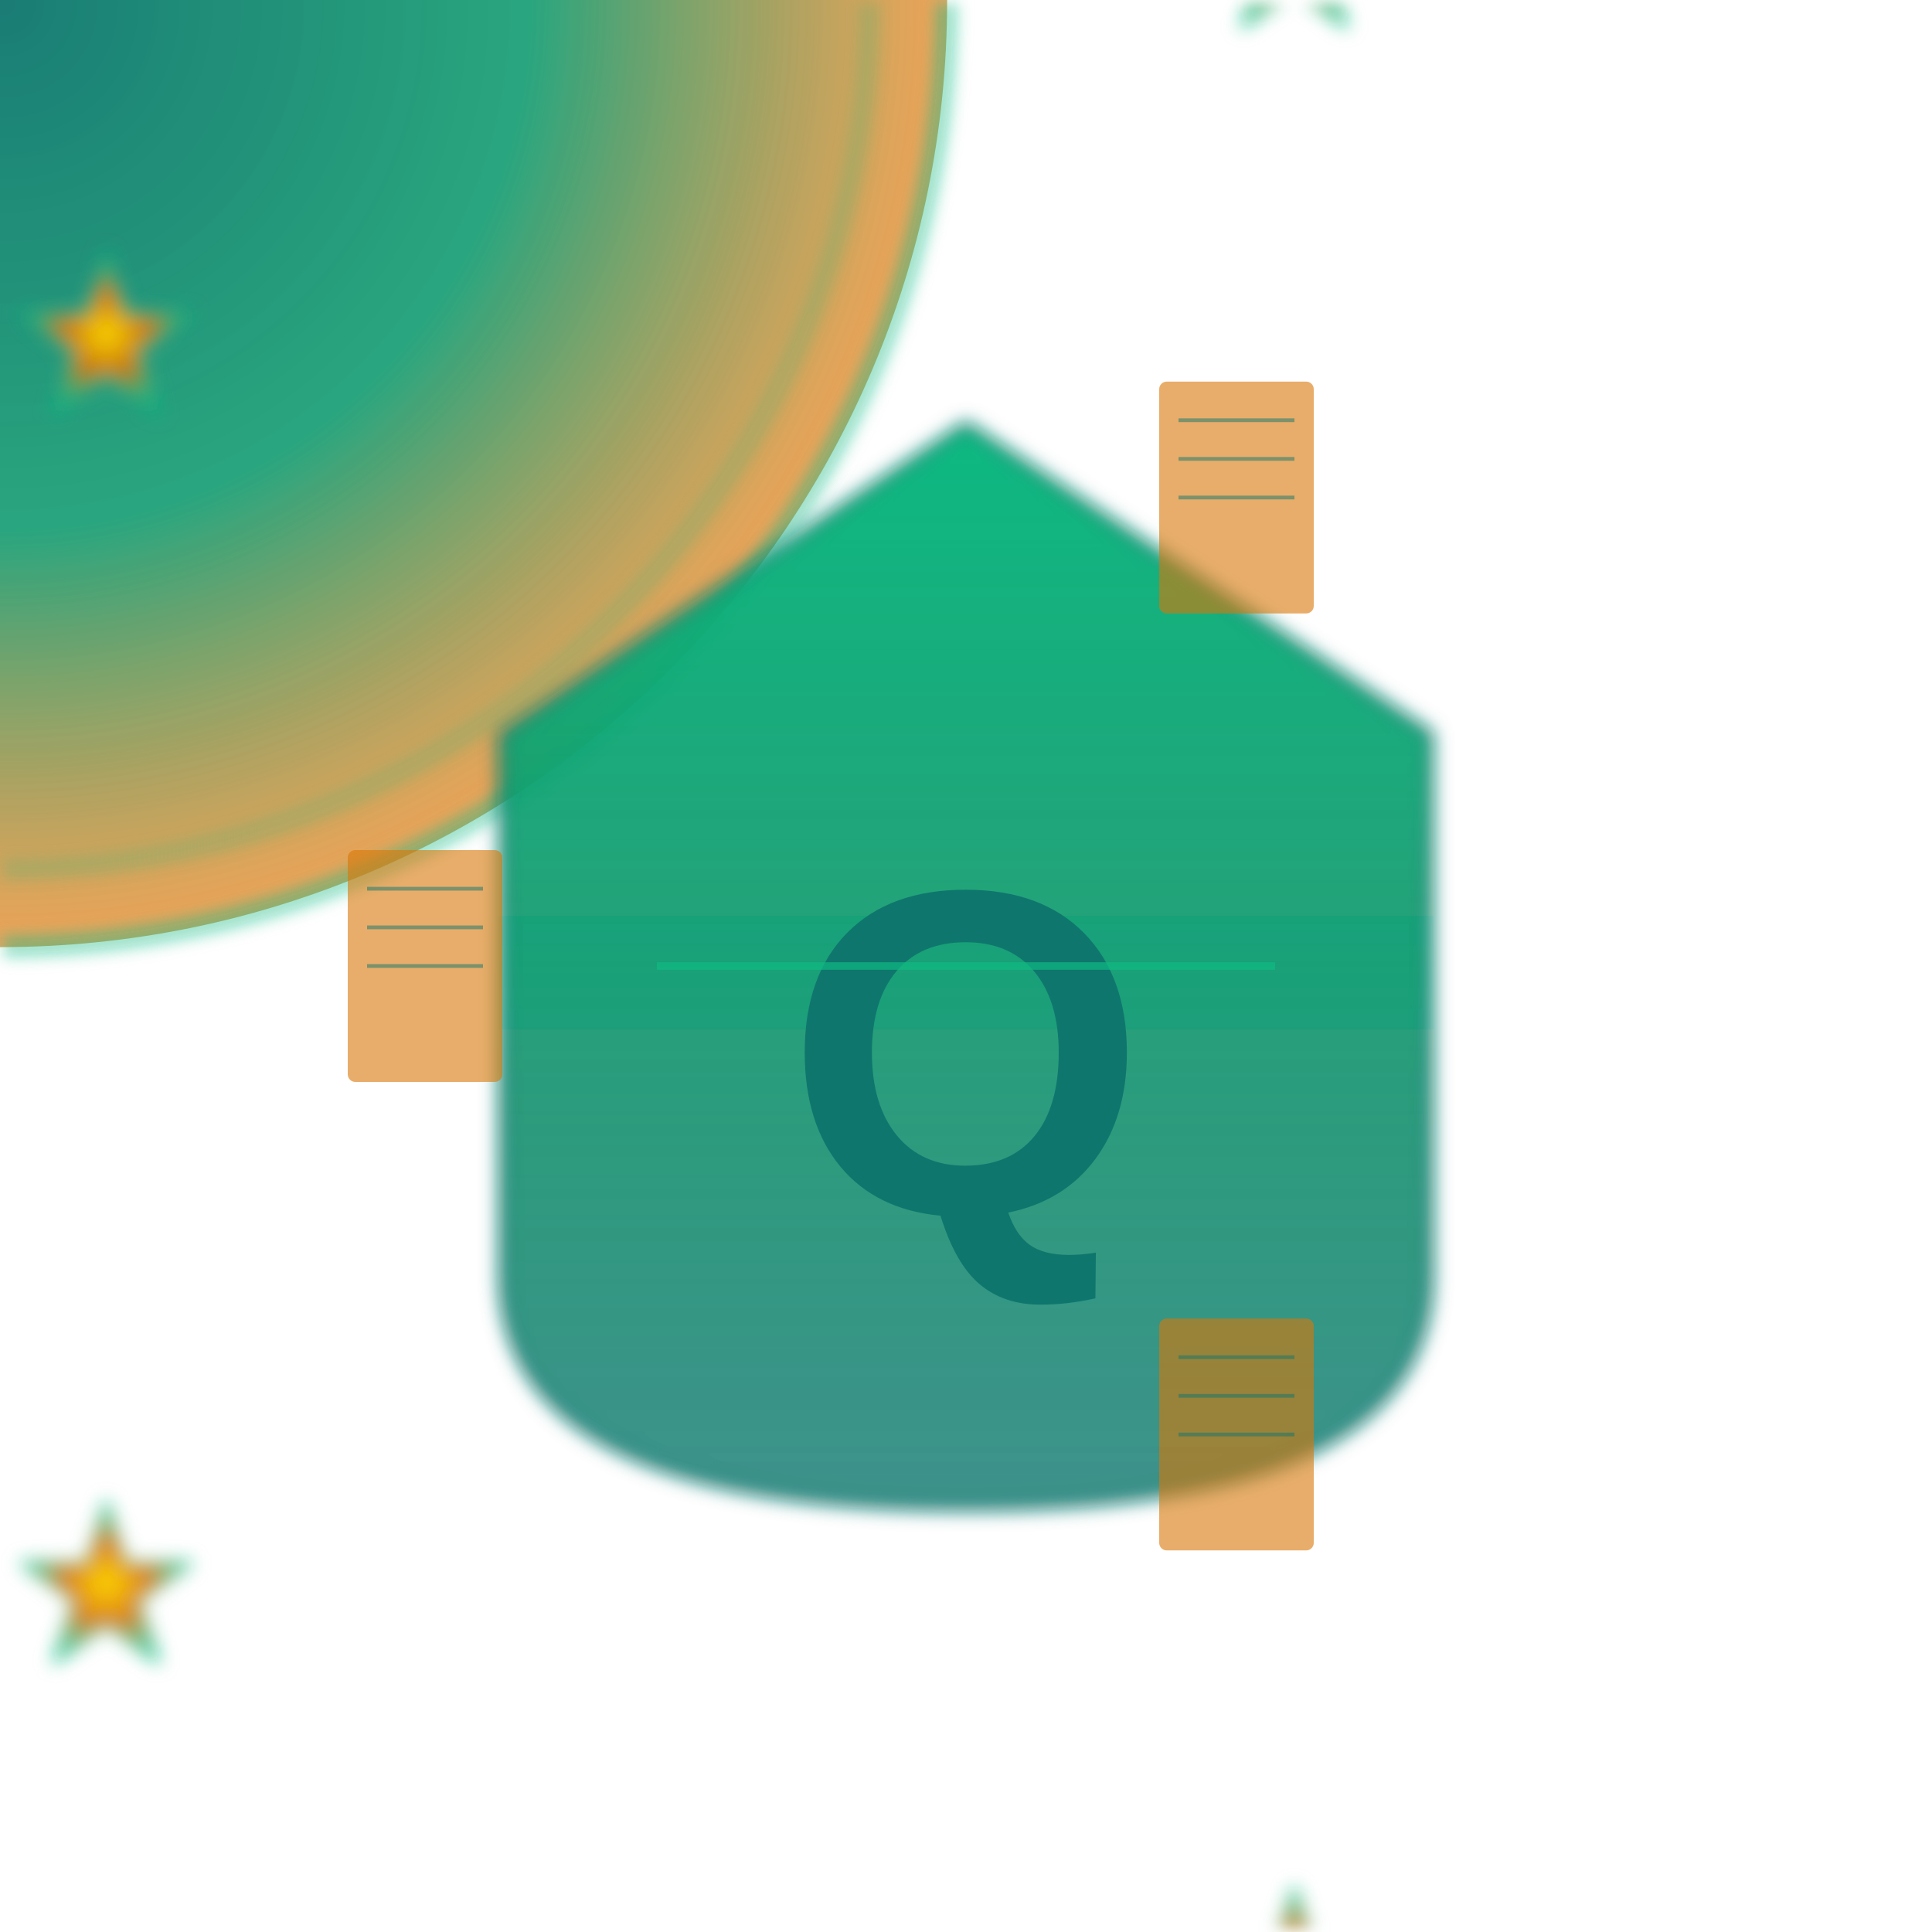
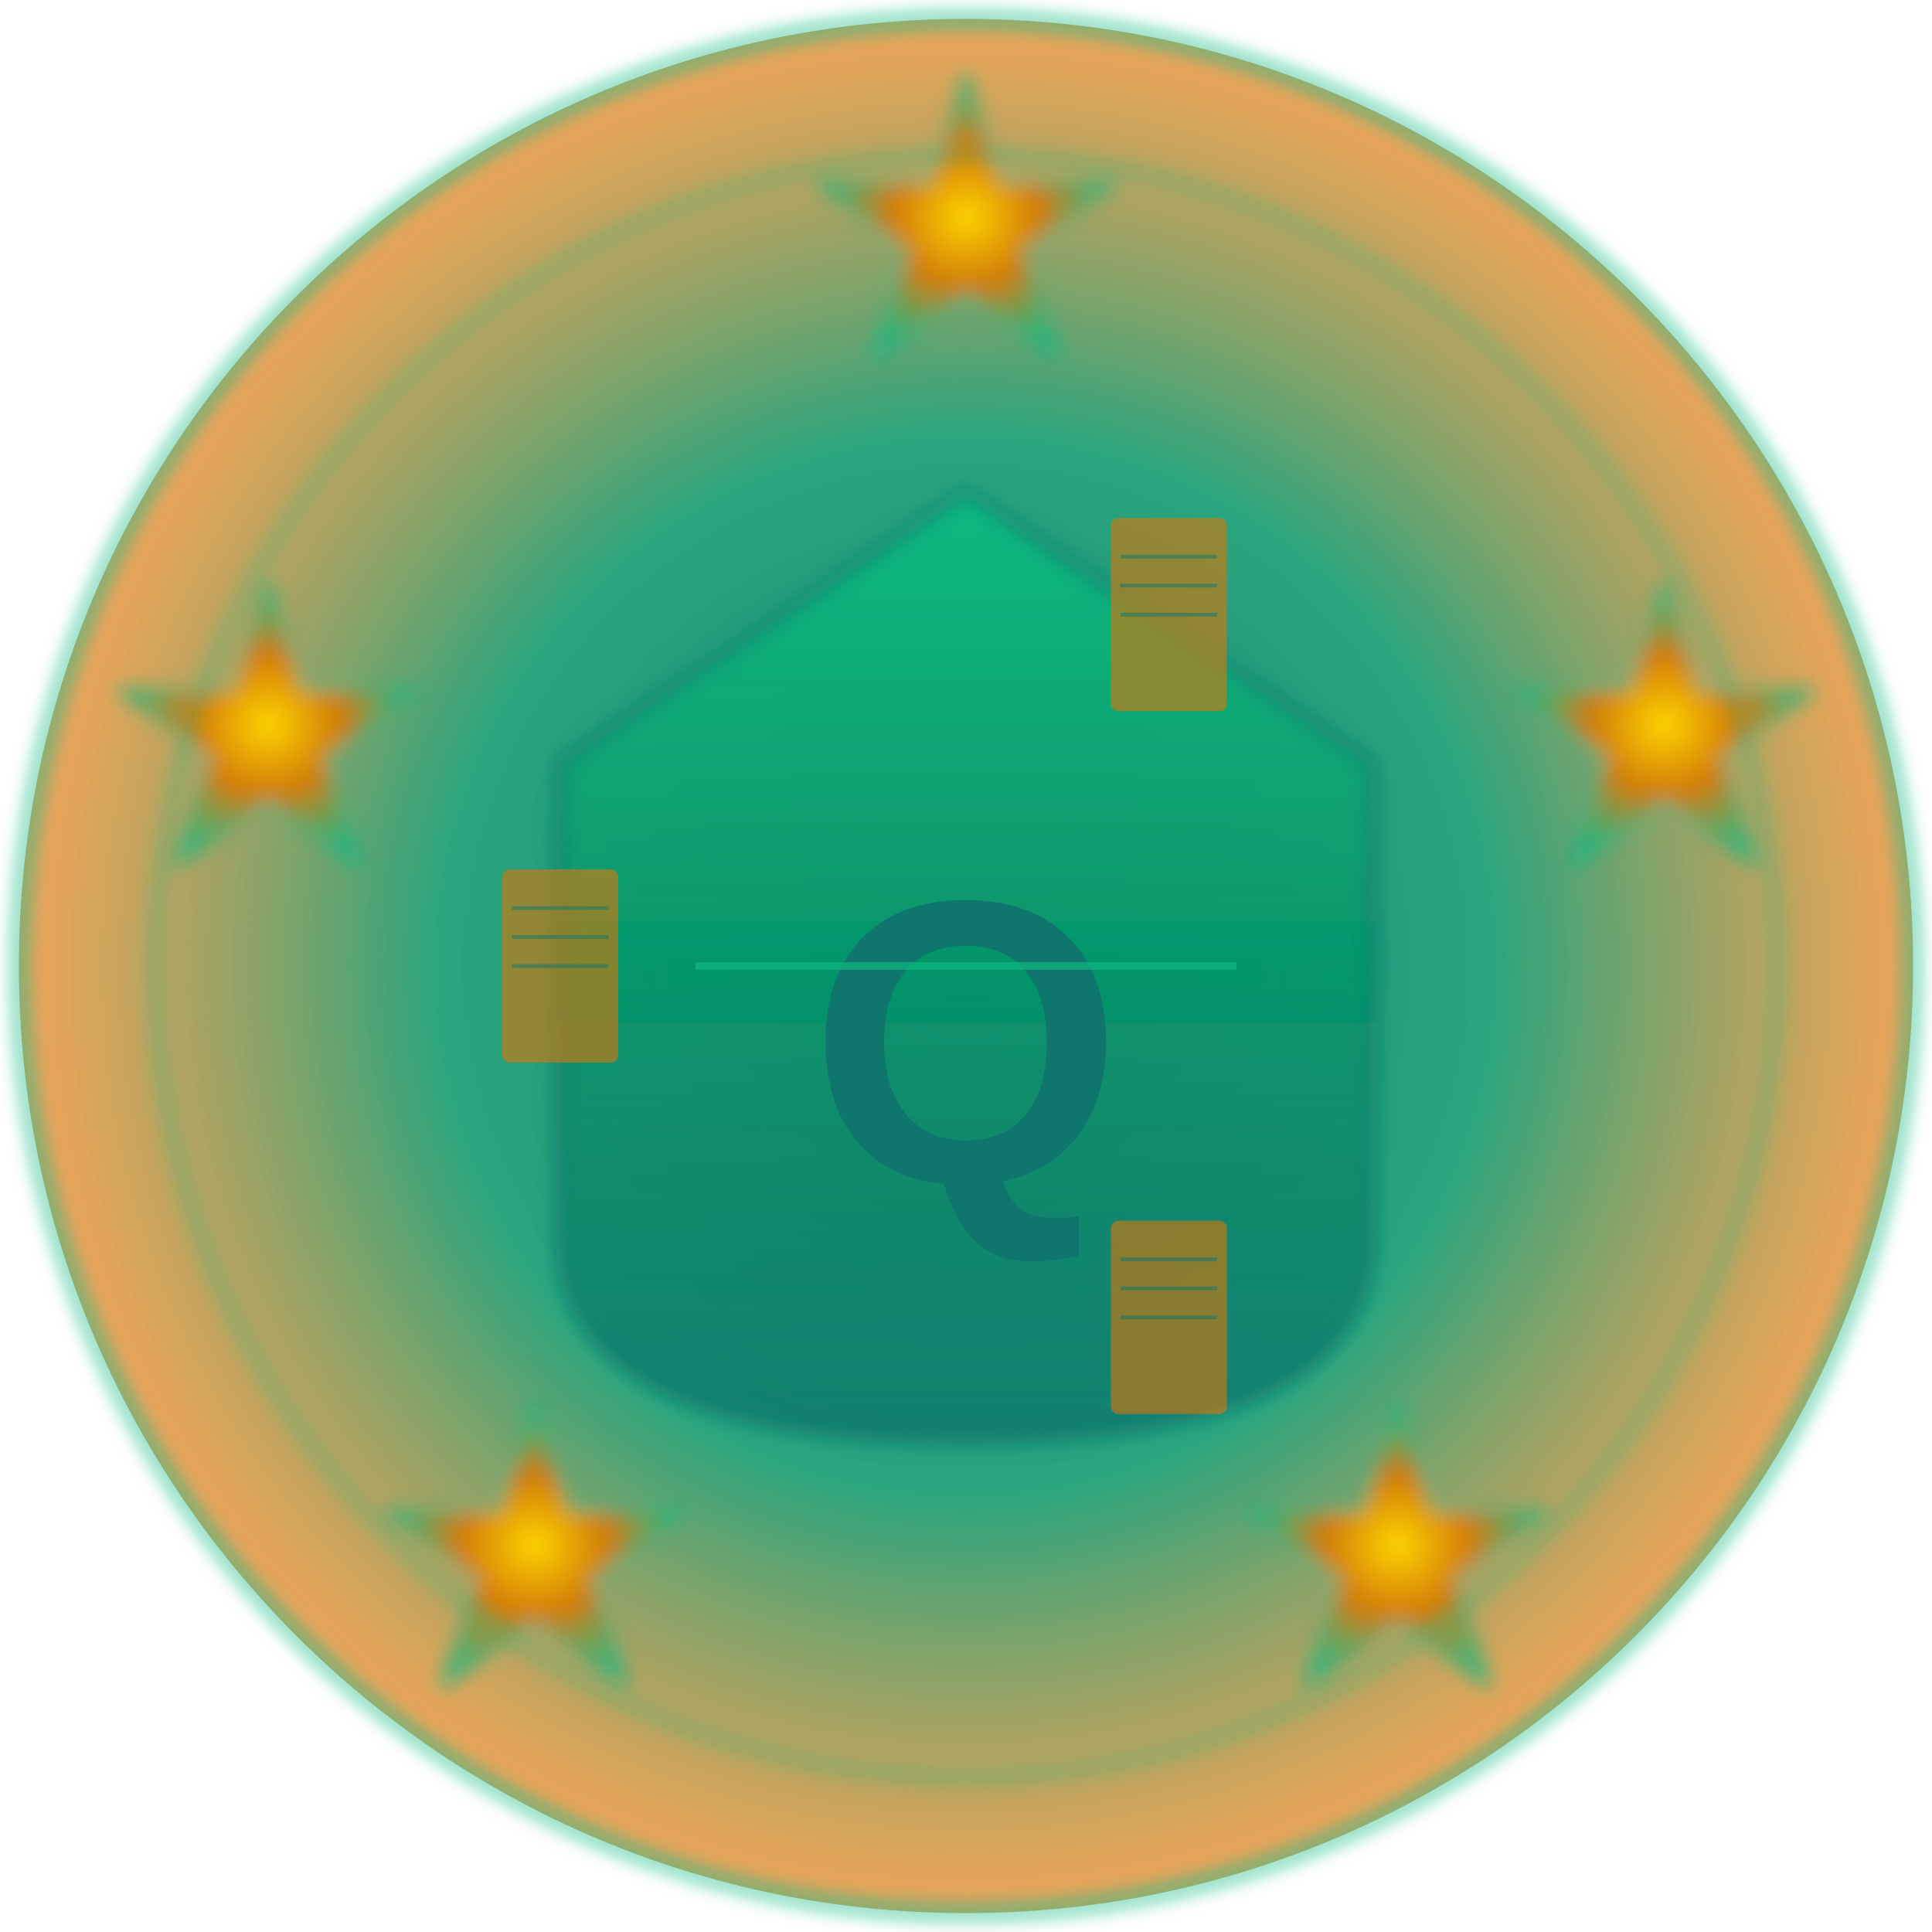
<svg xmlns="http://www.w3.org/2000/svg" baseProfile="full" height="512" version="1.1" viewBox="0 0 512 512" width="512">
  <defs>
    <radialGradient cx="50%" cy="50%" id="questMainGradient-awakening" r="70%">
      <stop offset="0%" stop-color="#0f766e" stop-opacity="1.0" />
      <stop offset="40%" stop-color="#059669" stop-opacity="0.9" />
      <stop offset="70%" stop-color="#d97706" stop-opacity="0.7" />
      <stop offset="100%" stop-color="#0f766e" stop-opacity="0.3" />
    </radialGradient>
    <linearGradient id="questBadgeGradient-awakening" x1="0%" x2="0%" y1="0%" y2="100%">
      <stop offset="0%" stop-color="#10b981" stop-opacity="1.0" />
      <stop offset="50%" stop-color="#059669" stop-opacity="0.9" />
      <stop offset="100%" stop-color="#0f766e" stop-opacity="0.8" />
    </linearGradient>
    <radialGradient cx="50%" cy="50%" id="questStarGradient-awakening" r="50%">
      <stop offset="0%" stop-color="#FFD700" stop-opacity="1.0" />
      <stop offset="50%" stop-color="#d97706" stop-opacity="0.9" />
      <stop offset="100%" stop-color="#10b981" stop-opacity="0.7" />
    </radialGradient>
    <filter height="200%" id="questGlow-awakening" width="200%" x="-50%" y="-50%">
      <feGaussianBlur in="SourceGraphic" stdDeviation="2.4" />
    </filter>
  </defs>
-   <circle cx="0" cy="0" fill="url(#questMainGradient-awakening)" opacity="0.95" r="251" />
-   <circle cx="0" cy="0" fill="none" filter="url(#questGlow-awakening)" opacity="0.8" r="251" stroke="#10b981" stroke-width="3" />
-   <path d="M 256 112.64 L 133.12 194.56 L 133.12 337.92 Q 133.12 399.36 256 399.36 Q 378.88 399.36 378.88 337.92 L 378.88 194.56 Z" fill="url(#questBadgeGradient-awakening)" filter="url(#questGlow-awakening)" stroke="#0f766e" stroke-width="2" />
-   <text dominant-baseline="middle" fill="#0f766e" font-family="'Segoe UI', 'Helvetica Neue', Arial, sans-serif" font-size="122.88" font-weight="bold" text-anchor="middle" x="256" y="286.72">Q</text>
-   <line opacity="0.7" stroke="#10b981" stroke-width="2" x1="174.08" x2="337.92" y1="256" y2="256" />
+   <circle cx="256" cy="256" fill="url(#questMainGradient-awakening)" opacity="0.95" r="251" />
+   <circle cx="256" cy="256" fill="none" filter="url(#questGlow-awakening)" opacity="0.8" r="251" stroke="#10b981" stroke-width="3" />
+   <path d="M 256 130.56 L 148.48 202.24 L 148.48 327.68 Q 148.48 381.44 256 381.44 Q 363.52 381.44 363.52 327.68 L 363.52 202.24 Z" fill="url(#questBadgeGradient-awakening)" filter="url(#questGlow-awakening)" stroke="#0f766e" stroke-width="2" />
+   <text dominant-baseline="middle" fill="#0f766e" font-family="'Segoe UI', 'Helvetica Neue', Arial, sans-serif" font-size="107" font-weight="bold" text-anchor="middle" x="256" y="282.88">Q</text>
+   <line opacity="0.7" stroke="#10b981" stroke-width="2" x1="184.32" x2="327.68" y1="256" y2="256" />
  <g>
-     <path d="M 537.6 232.96 L 543.017 248.544 L 559.512 248.88 L 546.365 258.848 L 551.143 274.64 L 537.6 265.216 L 524.057 274.64 L 528.835 258.848 L 515.688 248.88 L 532.183 248.544 Z" fill="url(#questStarGradient-awakening)" filter="url(#questGlow-awakening)" stroke="#10b981" stroke-width="1">
+     <path d="M 256.0 20.48 L 265.63 48.185 L 294.955 48.783 L 271.582 66.503 L 280.076 94.577 L 256.0 77.824 L 231.924 94.577 L 240.418 66.503 L 217.045 48.783 L 246.37 48.185 Z" fill="url(#questStarGradient-awakening)" filter="url(#questGlow-awakening)" stroke="#10b981" stroke-width="1">
      <animate attributeName="opacity" begin="0.0s" dur="2.083s" repeatCount="indefinite" values="0.7;1.0;0.7" />
    </path>
  </g>
  <g>
-     <path d="M 343.019 500.778 L 348.436 516.362 L 364.932 516.698 L 351.784 526.665 L 356.562 542.457 L 343.019 533.034 L 329.477 542.457 L 334.254 526.665 L 321.107 516.698 L 337.602 516.362 Z" fill="url(#questStarGradient-awakening)" filter="url(#questGlow-awakening)" stroke="#10b981" stroke-width="1">
+     <path d="M 441.038 154.918 L 450.668 182.623 L 479.993 183.22 L 456.62 200.941 L 465.113 229.015 L 441.038 212.262 L 416.962 229.015 L 425.455 200.941 L 402.082 183.22 L 431.407 182.623 Z" fill="url(#questStarGradient-awakening)" filter="url(#questGlow-awakening)" stroke="#10b981" stroke-width="1">
      <animate attributeName="opacity" begin="0.3s" dur="2.083s" repeatCount="indefinite" values="0.7;1.0;0.7" />
    </path>
  </g>
  <g>
-     <path d="M 28.181 398.48 L 33.598 414.064 L 50.093 414.401 L 36.946 424.368 L 41.723 440.16 L 28.181 430.736 L 14.638 440.16 L 19.416 424.368 L 6.268 414.401 L 22.764 414.064 Z" fill="url(#questStarGradient-awakening)" filter="url(#questGlow-awakening)" stroke="#10b981" stroke-width="1">
+     <path d="M 370.359 372.442 L 379.99 400.147 L 409.315 400.745 L 385.942 418.465 L 394.435 446.54 L 370.359 429.786 L 346.284 446.54 L 354.777 418.465 L 331.404 400.745 L 360.729 400.147 Z" fill="url(#questStarGradient-awakening)" filter="url(#questGlow-awakening)" stroke="#10b981" stroke-width="1">
      <animate attributeName="opacity" begin="0.6s" dur="2.083s" repeatCount="indefinite" values="0.7;1.0;0.7" />
    </path>
  </g>
  <g>
-     <path d="M 28.181 67.44 L 33.598 83.024 L 50.093 83.36 L 36.946 93.328 L 41.723 109.119 L 28.181 99.696 L 14.638 109.119 L 19.416 93.328 L 6.268 83.36 L 22.764 83.024 Z" fill="url(#questStarGradient-awakening)" filter="url(#questGlow-awakening)" stroke="#10b981" stroke-width="1">
+     <path d="M 141.641 372.442 L 151.271 400.147 L 180.596 400.745 L 157.223 418.465 L 165.716 446.54 L 141.641 429.786 L 117.565 446.54 L 126.058 418.465 L 102.685 400.745 L 132.01 400.147 Z" fill="url(#questStarGradient-awakening)" filter="url(#questGlow-awakening)" stroke="#10b981" stroke-width="1">
      <animate attributeName="opacity" begin="0.9s" dur="2.083s" repeatCount="indefinite" values="0.7;1.0;0.7" />
    </path>
  </g>
  <g>
-     <path d="M 343.019 -34.858 L 348.436 -19.273 L 364.932 -18.937 L 351.784 -8.97 L 356.562 6.822 L 343.019 -2.602 L 329.477 6.822 L 334.254 -8.97 L 321.107 -18.937 L 337.602 -19.273 Z" fill="url(#questStarGradient-awakening)" filter="url(#questGlow-awakening)" stroke="#10b981" stroke-width="1">
+     <path d="M 70.962 154.918 L 80.593 182.623 L 109.918 183.22 L 86.545 200.941 L 95.038 229.015 L 70.962 212.262 L 46.887 229.015 L 55.38 200.941 L 32.007 183.22 L 61.332 182.623 Z" fill="url(#questStarGradient-awakening)" filter="url(#questGlow-awakening)" stroke="#10b981" stroke-width="1">
      <animate attributeName="opacity" begin="1.2s" dur="2.083s" repeatCount="indefinite" values="0.7;1.0;0.7" />
    </path>
  </g>
  <g>
-     <rect fill="#d97706" height="61.44" opacity="0.6" rx="2" width="40.96" x="307.2" y="101.127" />
-     <line opacity="0.5" stroke="#0f766e" stroke-width="1" x1="312.32" x2="343.04" y1="111.367" y2="111.367" />
-     <line opacity="0.5" stroke="#0f766e" stroke-width="1" x1="312.32" x2="343.04" y1="121.607" y2="121.607" />
-     <line opacity="0.5" stroke="#0f766e" stroke-width="1" x1="312.32" x2="343.04" y1="131.847" y2="131.847" />
-     <rect fill="#d97706" height="61.44" opacity="0.6" rx="2" width="40.96" x="307.2" y="349.433" />
-     <line opacity="0.5" stroke="#0f766e" stroke-width="1" x1="312.32" x2="343.04" y1="359.673" y2="359.673" />
-     <line opacity="0.5" stroke="#0f766e" stroke-width="1" x1="312.32" x2="343.04" y1="369.913" y2="369.913" />
-     <line opacity="0.5" stroke="#0f766e" stroke-width="1" x1="312.32" x2="343.04" y1="380.153" y2="380.153" />
-     <rect fill="#d97706" height="61.44" opacity="0.6" rx="2" width="40.96" x="92.16" y="225.28" />
-     <line opacity="0.5" stroke="#0f766e" stroke-width="1" x1="97.28" x2="128.0" y1="235.52" y2="235.52" />
-     <line opacity="0.5" stroke="#0f766e" stroke-width="1" x1="97.28" x2="128.0" y1="245.76" y2="245.76" />
-     <line opacity="0.5" stroke="#0f766e" stroke-width="1" x1="97.28" x2="128.0" y1="256.0" y2="256.0" />
+     <rect fill="#d97706" height="51.2" opacity="0.6" rx="2" width="30.72" x="294.4" y="137.285" />
+     <line opacity="0.5" stroke="#0f766e" stroke-width="1" x1="296.96" x2="322.56" y1="147.525" y2="147.525" />
+     <line opacity="0.5" stroke="#0f766e" stroke-width="1" x1="296.96" x2="322.56" y1="155.205" y2="155.205" />
+     <line opacity="0.5" stroke="#0f766e" stroke-width="1" x1="296.96" x2="322.56" y1="162.885" y2="162.885" />
+     <rect fill="#d97706" height="51.2" opacity="0.6" rx="2" width="30.72" x="294.4" y="323.515" />
+     <line opacity="0.5" stroke="#0f766e" stroke-width="1" x1="296.96" x2="322.56" y1="333.755" y2="333.755" />
+     <line opacity="0.5" stroke="#0f766e" stroke-width="1" x1="296.96" x2="322.56" y1="341.435" y2="341.435" />
+     <line opacity="0.5" stroke="#0f766e" stroke-width="1" x1="296.96" x2="322.56" y1="349.115" y2="349.115" />
+     <rect fill="#d97706" height="51.2" opacity="0.6" rx="2" width="30.72" x="133.12" y="230.4" />
+     <line opacity="0.5" stroke="#0f766e" stroke-width="1" x1="135.68" x2="161.28" y1="240.64" y2="240.64" />
+     <line opacity="0.5" stroke="#0f766e" stroke-width="1" x1="135.68" x2="161.28" y1="248.32" y2="248.32" />
+     <line opacity="0.5" stroke="#0f766e" stroke-width="1" x1="135.68" x2="161.28" y1="256.0" y2="256.0" />
  </g>
-   <circle cx="0" cy="0" fill="none" filter="url(#questGlow-awakening)" opacity="0.48" r="230.4" stroke="#10b981" stroke-width="2">
+   <circle cx="256" cy="256" fill="none" filter="url(#questGlow-awakening)" opacity="0.48" r="215.04" stroke="#10b981" stroke-width="2">
    <animate attributeName="opacity" dur="2.5s" repeatCount="indefinite" values="0.48;0.24;0.48" />
  </circle>
</svg>
